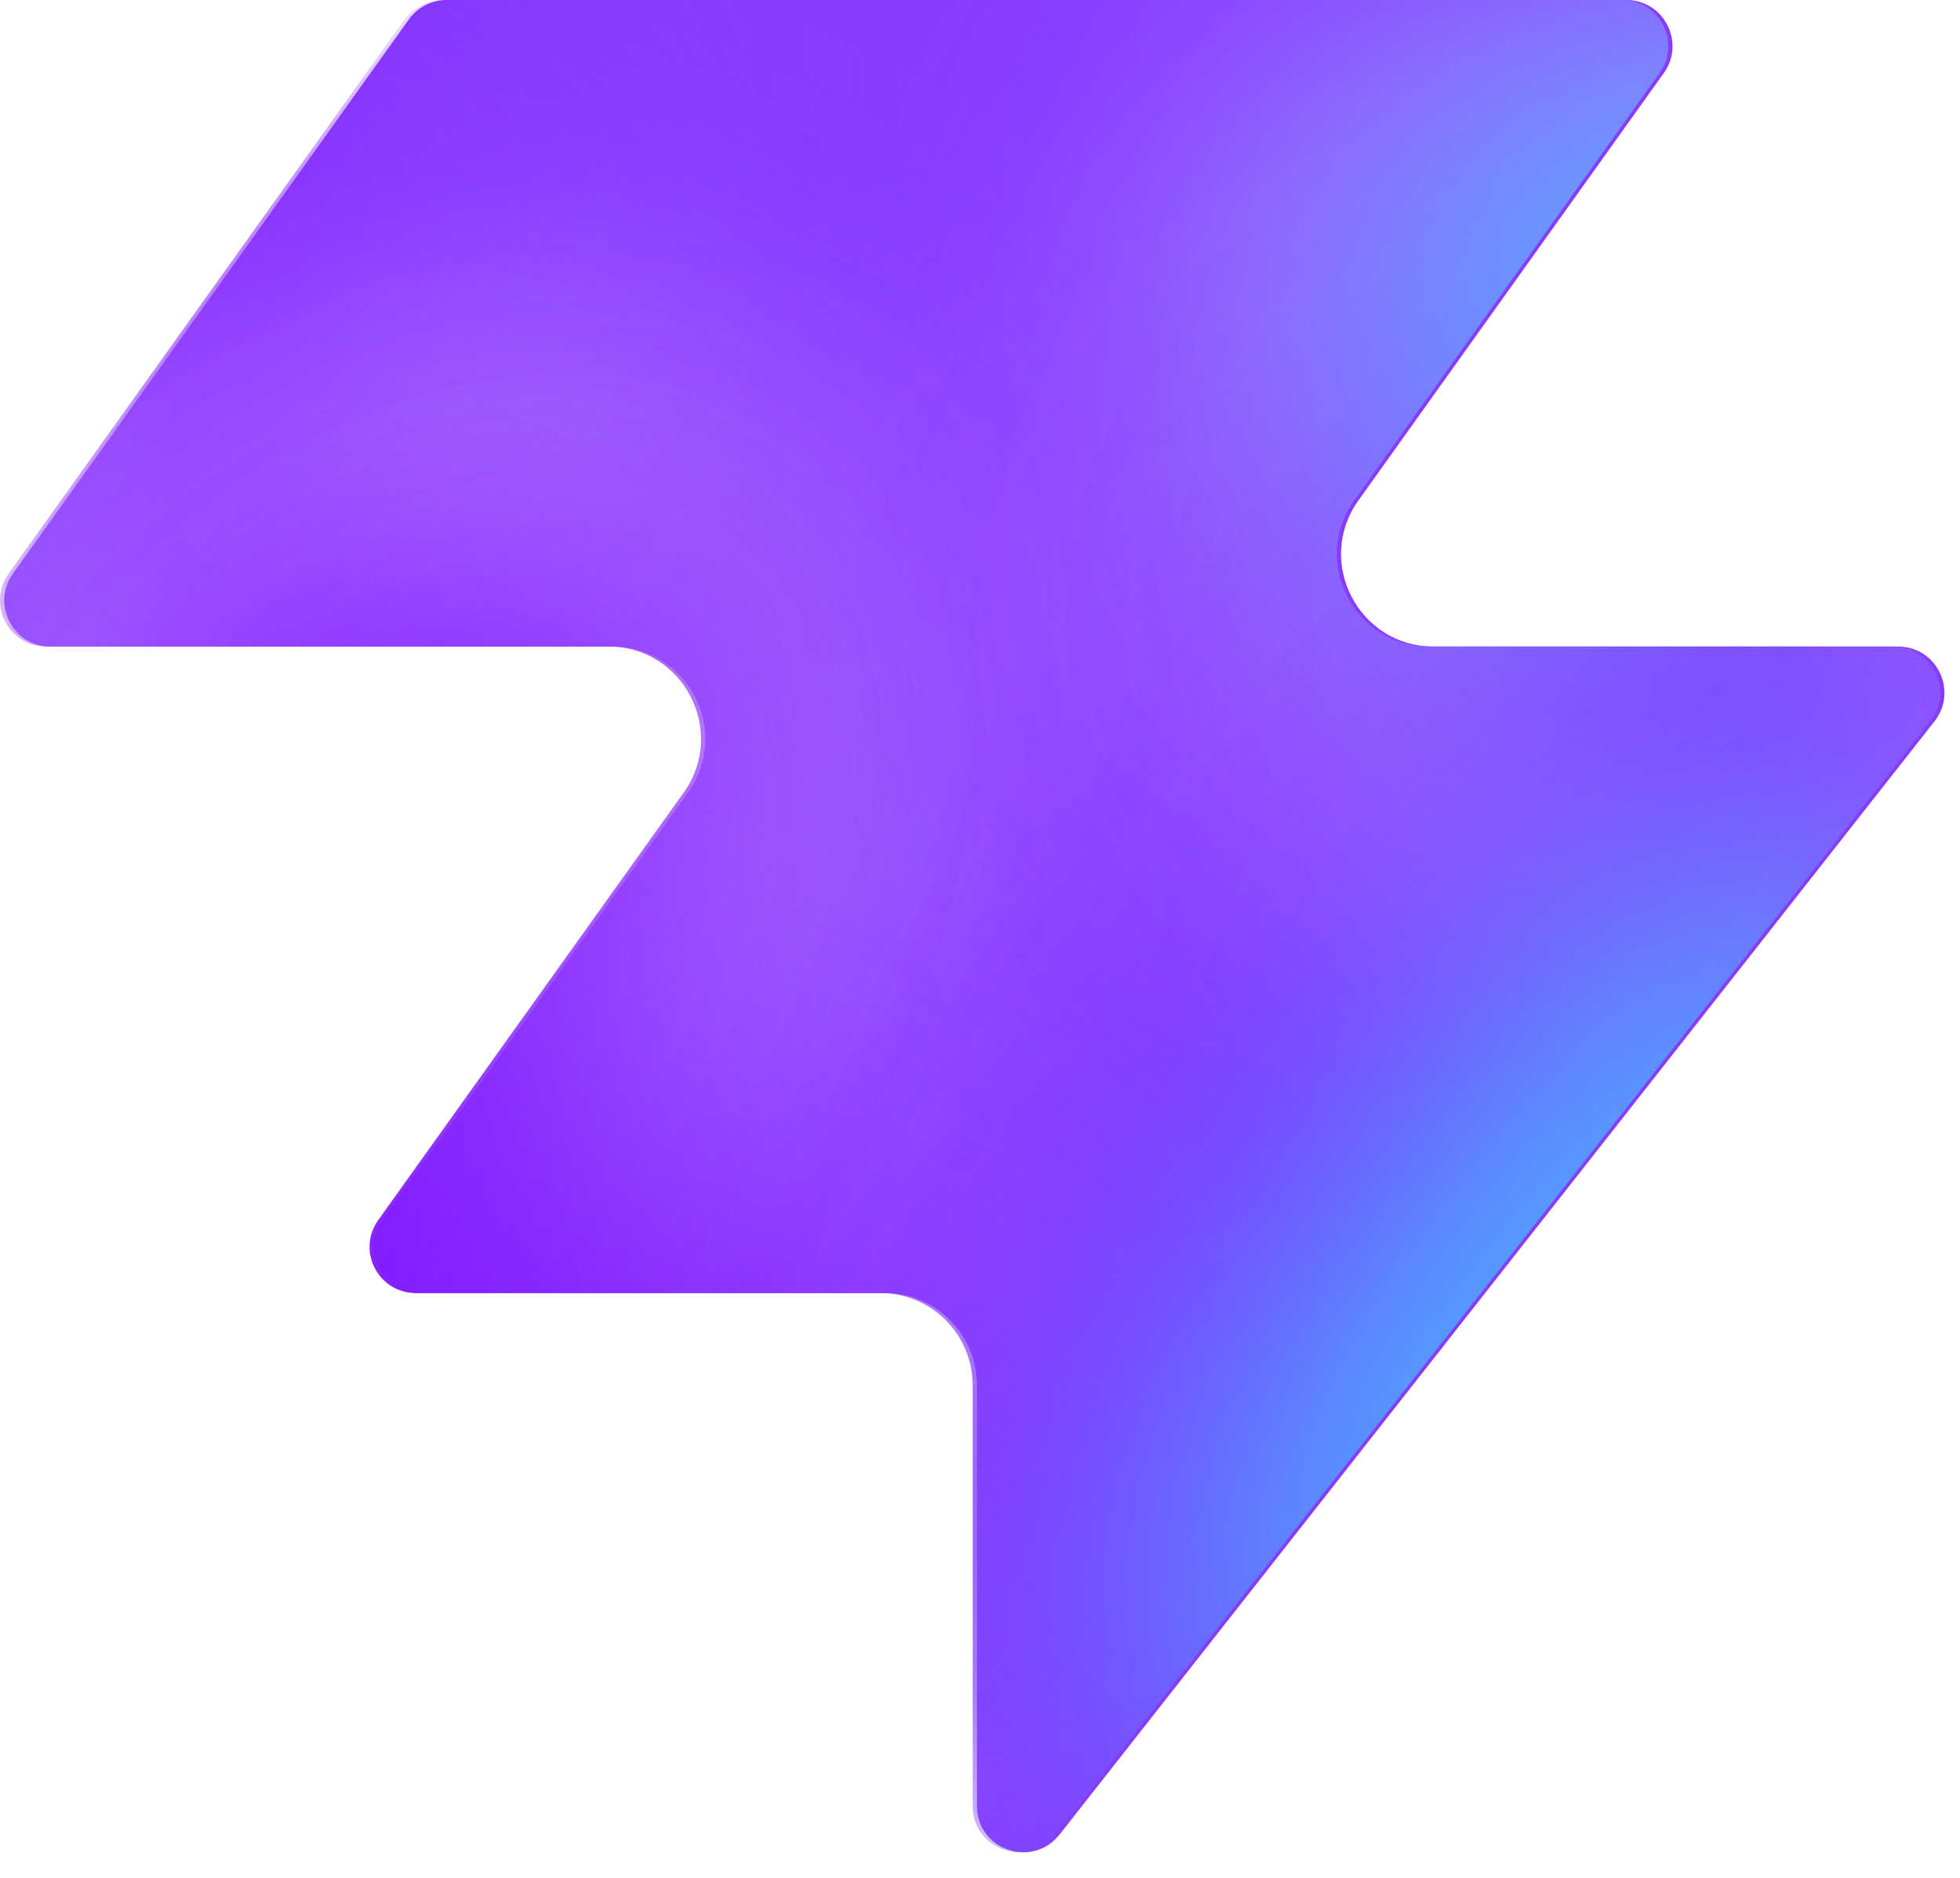
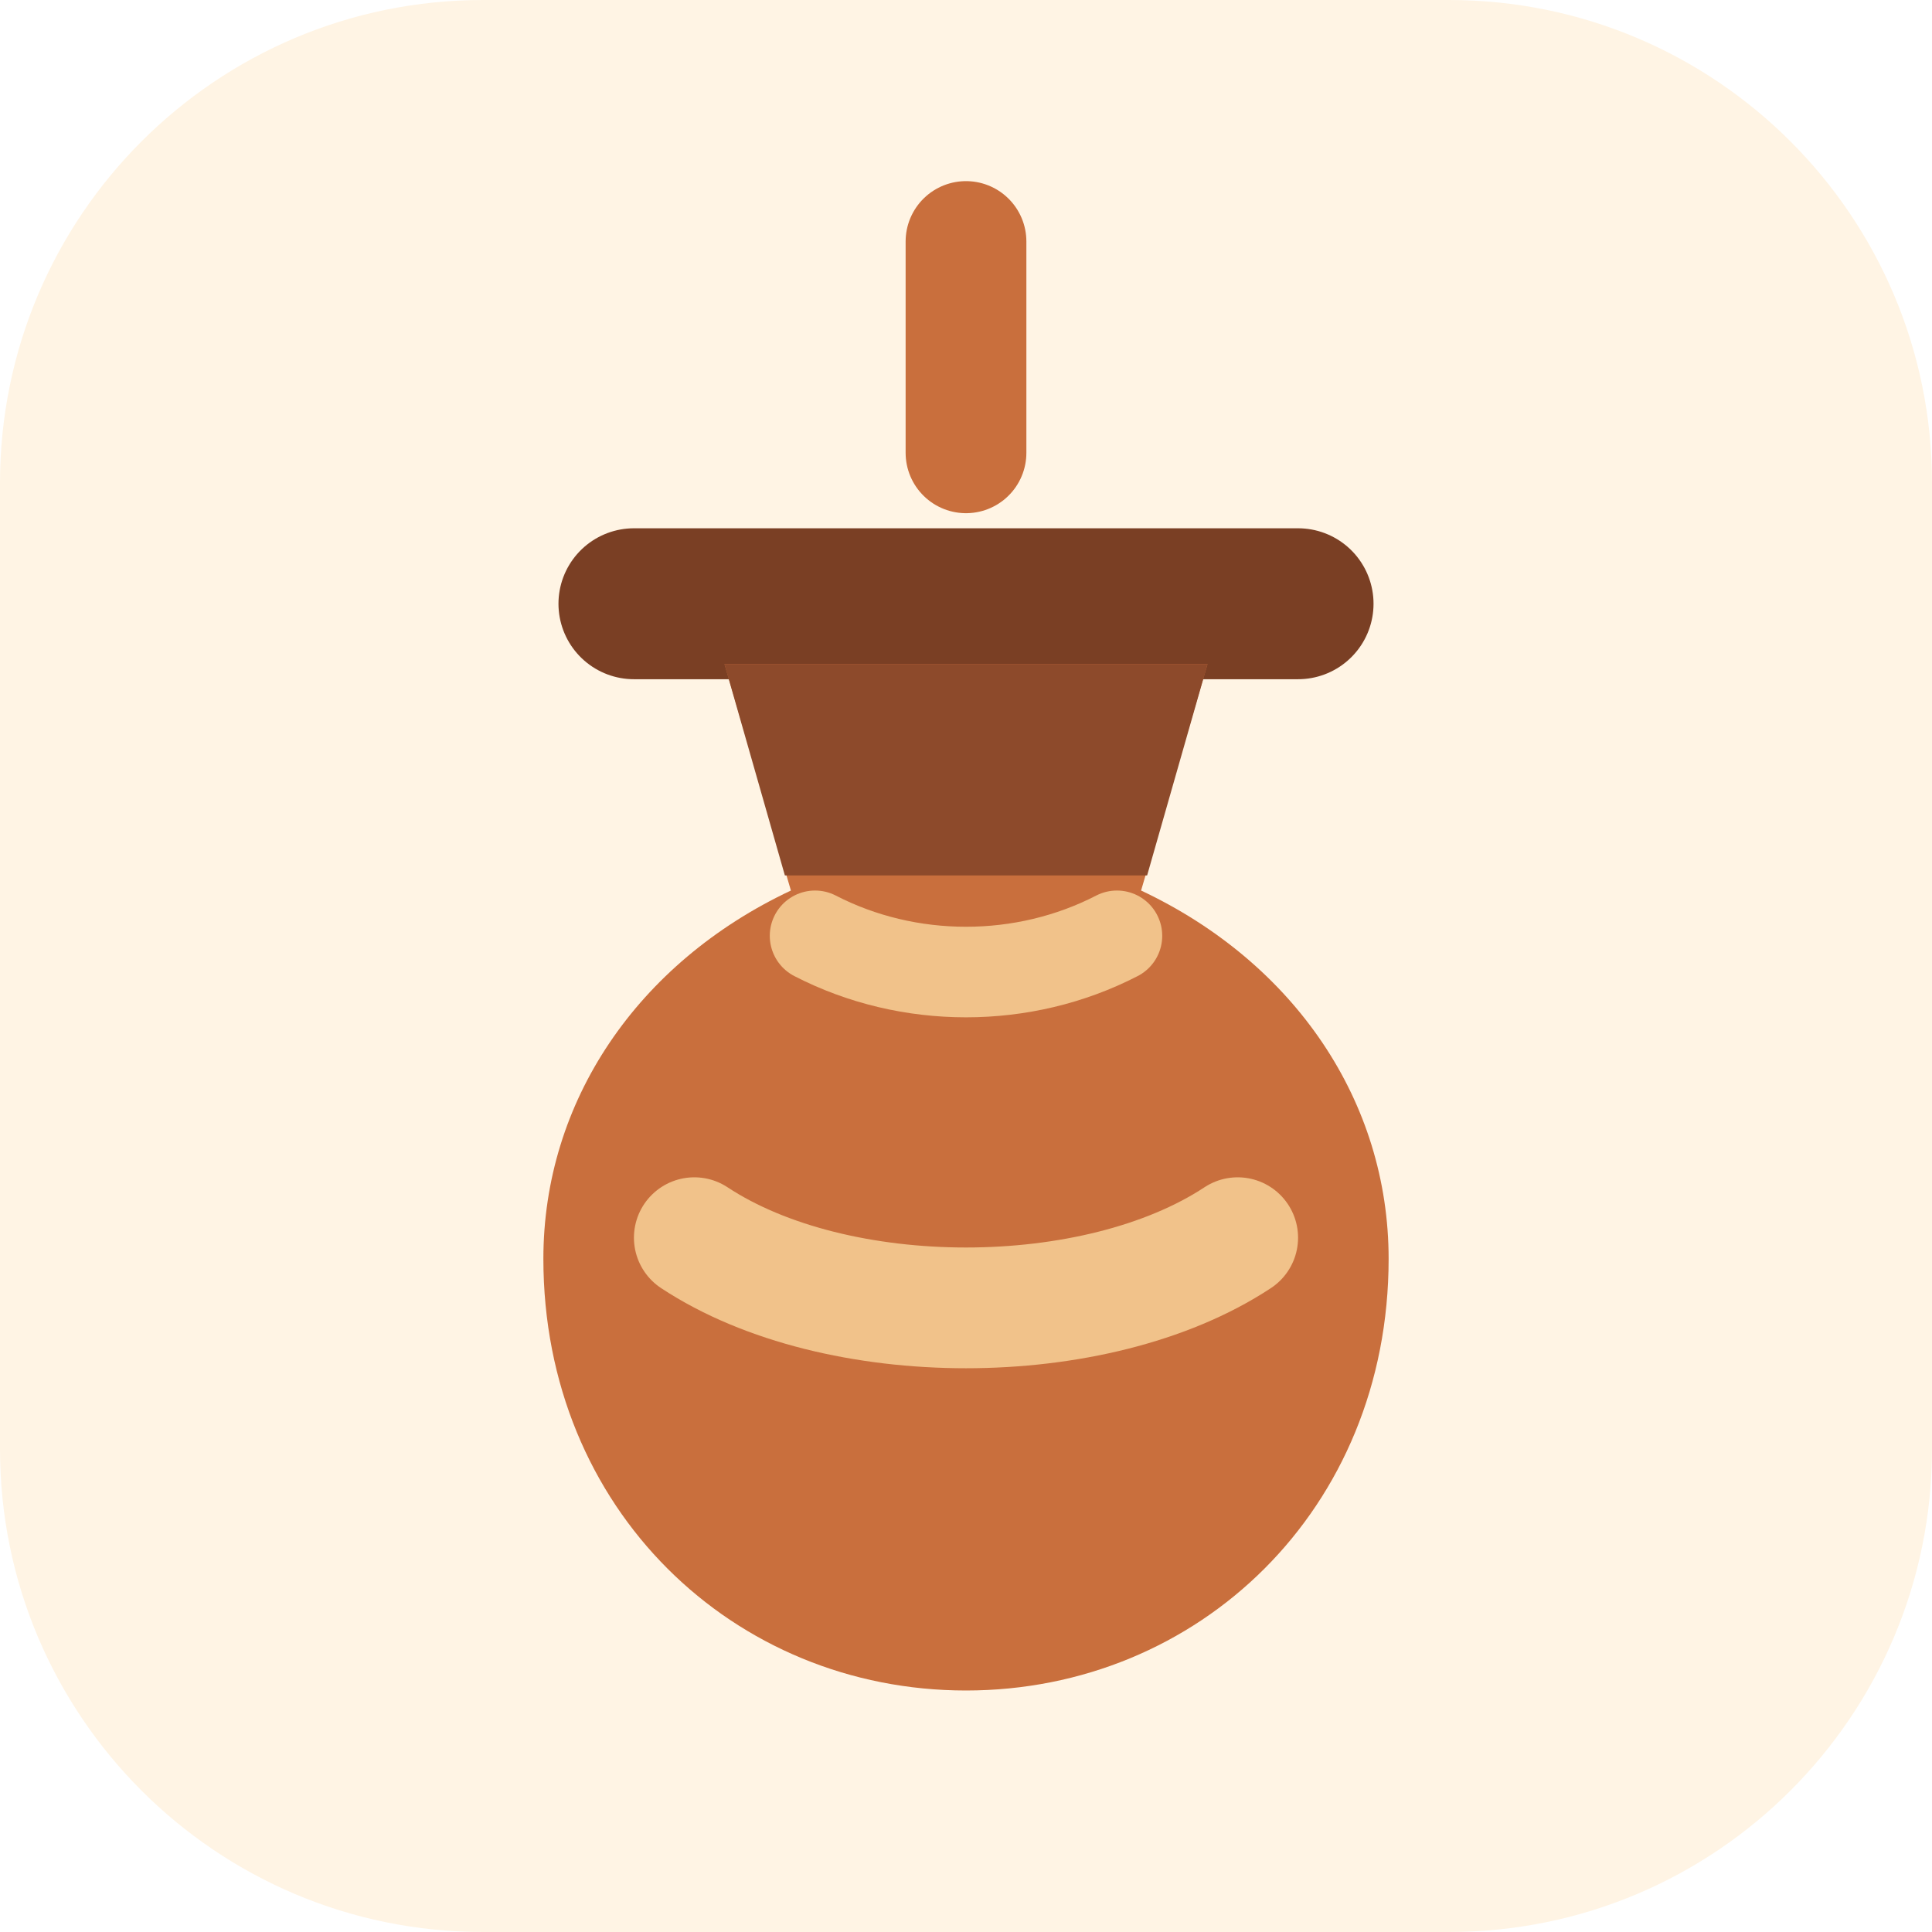
- <svg xmlns="http://www.w3.org/2000/svg" width="48" height="46" fill="none" viewBox="0 0 48 46">
-   <path fill="#863bff" d="M25.946 44.938c-.664.845-2.021.375-2.021-.698V33.937a2.26 2.26 0 0 0-2.262-2.262H10.287c-.92 0-1.456-1.04-.92-1.788l7.48-10.471c1.07-1.497 0-3.578-1.842-3.578H1.237c-.92 0-1.456-1.04-.92-1.788L10.013.474c.214-.297.556-.474.92-.474h28.894c.92 0 1.456 1.04.92 1.788l-7.48 10.471c-1.07 1.498 0 3.579 1.842 3.579h11.377c.943 0 1.473 1.088.89 1.83L25.947 44.94z" style="fill:#863bff;fill:color(display-p3 .525 .23 1);fill-opacity:1" />
-   <mask id="a" width="48" height="46" x="0" y="0" maskUnits="userSpaceOnUse" style="mask-type:alpha">
-     <path fill="#000" d="M25.842 44.938c-.664.844-2.021.375-2.021-.698V33.937a2.26 2.26 0 0 0-2.262-2.262H10.183c-.92 0-1.456-1.04-.92-1.788l7.48-10.471c1.07-1.498 0-3.579-1.842-3.579H1.133c-.92 0-1.456-1.04-.92-1.787L9.91.473c.214-.297.556-.474.92-.474h28.894c.92 0 1.456 1.04.92 1.788l-7.48 10.471c-1.07 1.498 0 3.578 1.842 3.578h11.377c.943 0 1.473 1.088.89 1.832L25.843 44.94z" style="fill:#000;fill-opacity:1" />
-   </mask>
-   <g mask="url(#a)">
-     <g filter="url(#b)">
-       <ellipse cx="5.508" cy="14.704" fill="#ede6ff" rx="5.508" ry="14.704" style="fill:#ede6ff;fill:color(display-p3 .927 .903 1);fill-opacity:1" transform="matrix(.00324 1 1 -.00324 -4.47 31.516)" />
-     </g>
-     <g filter="url(#c)">
-       <ellipse cx="10.399" cy="29.851" fill="#ede6ff" rx="10.399" ry="29.851" style="fill:#ede6ff;fill:color(display-p3 .927 .903 1);fill-opacity:1" transform="matrix(.00324 1 1 -.00324 -39.328 7.883)" />
-     </g>
-     <g filter="url(#d)">
-       <ellipse cx="5.508" cy="30.487" fill="#7e14ff" rx="5.508" ry="30.487" style="fill:#7e14ff;fill:color(display-p3 .492 .077 1);fill-opacity:1" transform="rotate(89.814 -25.913 -14.639)scale(1 -1)" />
-     </g>
-     <g filter="url(#e)">
-       <ellipse cx="5.508" cy="30.599" fill="#7e14ff" rx="5.508" ry="30.599" style="fill:#7e14ff;fill:color(display-p3 .492 .077 1);fill-opacity:1" transform="rotate(89.814 -32.644 -3.334)scale(1 -1)" />
-     </g>
-     <g filter="url(#f)">
-       <ellipse cx="5.508" cy="30.599" fill="#7e14ff" rx="5.508" ry="30.599" style="fill:#7e14ff;fill:color(display-p3 .492 .077 1);fill-opacity:1" transform="matrix(.00324 1 1 -.00324 -34.34 30.47)" />
-     </g>
-     <g filter="url(#g)">
-       <ellipse cx="14.072" cy="22.078" fill="#ede6ff" rx="14.072" ry="22.078" style="fill:#ede6ff;fill:color(display-p3 .927 .903 1);fill-opacity:1" transform="rotate(93.35 24.506 48.493)scale(-1 1)" />
-     </g>
-     <g filter="url(#h)">
-       <ellipse cx="3.47" cy="21.501" fill="#7e14ff" rx="3.47" ry="21.501" style="fill:#7e14ff;fill:color(display-p3 .492 .077 1);fill-opacity:1" transform="rotate(89.009 28.708 47.59)scale(-1 1)" />
-     </g>
-     <g filter="url(#i)">
-       <ellipse cx="3.47" cy="21.501" fill="#7e14ff" rx="3.47" ry="21.501" style="fill:#7e14ff;fill:color(display-p3 .492 .077 1);fill-opacity:1" transform="rotate(89.009 28.708 47.59)scale(-1 1)" />
-     </g>
-     <g filter="url(#j)">
-       <ellipse cx=".387" cy="8.972" fill="#7e14ff" rx="4.407" ry="29.108" style="fill:#7e14ff;fill:color(display-p3 .492 .077 1);fill-opacity:1" transform="rotate(39.51 .387 8.972)" />
-     </g>
-     <g filter="url(#k)">
-       <ellipse cx="47.523" cy="-6.092" fill="#7e14ff" rx="4.407" ry="29.108" style="fill:#7e14ff;fill:color(display-p3 .492 .077 1);fill-opacity:1" transform="rotate(37.892 47.523 -6.092)" />
-     </g>
-     <g filter="url(#l)">
-       <ellipse cx="41.412" cy="6.333" fill="#47bfff" rx="5.971" ry="9.665" style="fill:#47bfff;fill:color(display-p3 .28 .748 1);fill-opacity:1" transform="rotate(37.892 41.412 6.333)" />
-     </g>
-     <g filter="url(#m)">
-       <ellipse cx="-1.879" cy="38.332" fill="#7e14ff" rx="4.407" ry="29.108" style="fill:#7e14ff;fill:color(display-p3 .492 .077 1);fill-opacity:1" transform="rotate(37.892 -1.88 38.332)" />
-     </g>
-     <g filter="url(#n)">
-       <ellipse cx="-1.879" cy="38.332" fill="#7e14ff" rx="4.407" ry="29.108" style="fill:#7e14ff;fill:color(display-p3 .492 .077 1);fill-opacity:1" transform="rotate(37.892 -1.88 38.332)" />
-     </g>
-     <g filter="url(#o)">
-       <ellipse cx="35.651" cy="29.907" fill="#7e14ff" rx="4.407" ry="29.108" style="fill:#7e14ff;fill:color(display-p3 .492 .077 1);fill-opacity:1" transform="rotate(37.892 35.651 29.907)" />
-     </g>
-     <g filter="url(#p)">
-       <ellipse cx="38.418" cy="32.4" fill="#47bfff" rx="5.971" ry="15.297" style="fill:#47bfff;fill:color(display-p3 .28 .748 1);fill-opacity:1" transform="rotate(37.892 38.418 32.4)" />
-     </g>
-   </g>
-   <defs>
-     <filter id="b" width="60.045" height="41.654" x="-19.77" y="16.149" color-interpolation-filters="sRGB" filterUnits="userSpaceOnUse">
-       <feFlood flood-opacity="0" result="BackgroundImageFix" />
-       <feBlend in="SourceGraphic" in2="BackgroundImageFix" result="shape" />
-       <feGaussianBlur result="effect1_foregroundBlur_2002_17158" stdDeviation="7.659" />
-     </filter>
-     <filter id="c" width="90.34" height="51.437" x="-54.613" y="-7.533" color-interpolation-filters="sRGB" filterUnits="userSpaceOnUse">
-       <feFlood flood-opacity="0" result="BackgroundImageFix" />
-       <feBlend in="SourceGraphic" in2="BackgroundImageFix" result="shape" />
-       <feGaussianBlur result="effect1_foregroundBlur_2002_17158" stdDeviation="7.659" />
-     </filter>
-     <filter id="d" width="79.355" height="29.4" x="-49.64" y="2.03" color-interpolation-filters="sRGB" filterUnits="userSpaceOnUse">
-       <feFlood flood-opacity="0" result="BackgroundImageFix" />
-       <feBlend in="SourceGraphic" in2="BackgroundImageFix" result="shape" />
-       <feGaussianBlur result="effect1_foregroundBlur_2002_17158" stdDeviation="4.596" />
-     </filter>
-     <filter id="e" width="79.579" height="29.4" x="-45.045" y="20.029" color-interpolation-filters="sRGB" filterUnits="userSpaceOnUse">
-       <feFlood flood-opacity="0" result="BackgroundImageFix" />
-       <feBlend in="SourceGraphic" in2="BackgroundImageFix" result="shape" />
-       <feGaussianBlur result="effect1_foregroundBlur_2002_17158" stdDeviation="4.596" />
-     </filter>
-     <filter id="f" width="79.579" height="29.4" x="-43.513" y="21.178" color-interpolation-filters="sRGB" filterUnits="userSpaceOnUse">
-       <feFlood flood-opacity="0" result="BackgroundImageFix" />
-       <feBlend in="SourceGraphic" in2="BackgroundImageFix" result="shape" />
-       <feGaussianBlur result="effect1_foregroundBlur_2002_17158" stdDeviation="4.596" />
-     </filter>
-     <filter id="g" width="74.749" height="58.852" x="15.756" y="-17.901" color-interpolation-filters="sRGB" filterUnits="userSpaceOnUse">
-       <feFlood flood-opacity="0" result="BackgroundImageFix" />
-       <feBlend in="SourceGraphic" in2="BackgroundImageFix" result="shape" />
-       <feGaussianBlur result="effect1_foregroundBlur_2002_17158" stdDeviation="7.659" />
-     </filter>
-     <filter id="h" width="61.377" height="25.362" x="23.548" y="2.284" color-interpolation-filters="sRGB" filterUnits="userSpaceOnUse">
-       <feFlood flood-opacity="0" result="BackgroundImageFix" />
-       <feBlend in="SourceGraphic" in2="BackgroundImageFix" result="shape" />
-       <feGaussianBlur result="effect1_foregroundBlur_2002_17158" stdDeviation="4.596" />
-     </filter>
-     <filter id="i" width="61.377" height="25.362" x="23.548" y="2.284" color-interpolation-filters="sRGB" filterUnits="userSpaceOnUse">
-       <feFlood flood-opacity="0" result="BackgroundImageFix" />
-       <feBlend in="SourceGraphic" in2="BackgroundImageFix" result="shape" />
-       <feGaussianBlur result="effect1_foregroundBlur_2002_17158" stdDeviation="4.596" />
-     </filter>
-     <filter id="j" width="56.045" height="63.649" x="-27.636" y="-22.853" color-interpolation-filters="sRGB" filterUnits="userSpaceOnUse">
-       <feFlood flood-opacity="0" result="BackgroundImageFix" />
-       <feBlend in="SourceGraphic" in2="BackgroundImageFix" result="shape" />
-       <feGaussianBlur result="effect1_foregroundBlur_2002_17158" stdDeviation="4.596" />
-     </filter>
-     <filter id="k" width="54.814" height="64.646" x="20.116" y="-38.415" color-interpolation-filters="sRGB" filterUnits="userSpaceOnUse">
-       <feFlood flood-opacity="0" result="BackgroundImageFix" />
-       <feBlend in="SourceGraphic" in2="BackgroundImageFix" result="shape" />
-       <feGaussianBlur result="effect1_foregroundBlur_2002_17158" stdDeviation="4.596" />
-     </filter>
-     <filter id="l" width="33.541" height="35.313" x="24.641" y="-11.323" color-interpolation-filters="sRGB" filterUnits="userSpaceOnUse">
-       <feFlood flood-opacity="0" result="BackgroundImageFix" />
-       <feBlend in="SourceGraphic" in2="BackgroundImageFix" result="shape" />
-       <feGaussianBlur result="effect1_foregroundBlur_2002_17158" stdDeviation="4.596" />
-     </filter>
-     <filter id="m" width="54.814" height="64.646" x="-29.286" y="6.009" color-interpolation-filters="sRGB" filterUnits="userSpaceOnUse">
-       <feFlood flood-opacity="0" result="BackgroundImageFix" />
-       <feBlend in="SourceGraphic" in2="BackgroundImageFix" result="shape" />
-       <feGaussianBlur result="effect1_foregroundBlur_2002_17158" stdDeviation="4.596" />
-     </filter>
-     <filter id="n" width="54.814" height="64.646" x="-29.286" y="6.009" color-interpolation-filters="sRGB" filterUnits="userSpaceOnUse">
-       <feFlood flood-opacity="0" result="BackgroundImageFix" />
-       <feBlend in="SourceGraphic" in2="BackgroundImageFix" result="shape" />
-       <feGaussianBlur result="effect1_foregroundBlur_2002_17158" stdDeviation="4.596" />
-     </filter>
-     <filter id="o" width="54.814" height="64.646" x="8.244" y="-2.416" color-interpolation-filters="sRGB" filterUnits="userSpaceOnUse">
-       <feFlood flood-opacity="0" result="BackgroundImageFix" />
-       <feBlend in="SourceGraphic" in2="BackgroundImageFix" result="shape" />
-       <feGaussianBlur result="effect1_foregroundBlur_2002_17158" stdDeviation="4.596" />
-     </filter>
-     <filter id="p" width="39.409" height="43.623" x="18.713" y="10.588" color-interpolation-filters="sRGB" filterUnits="userSpaceOnUse">
-       <feFlood flood-opacity="0" result="BackgroundImageFix" />
-       <feBlend in="SourceGraphic" in2="BackgroundImageFix" result="shape" />
-       <feGaussianBlur result="effect1_foregroundBlur_2002_17158" stdDeviation="4.596" />
-     </filter>
-   </defs>
+ <svg xmlns="http://www.w3.org/2000/svg" viewBox="0 0 64 64" role="img" aria-label="Artisan Marketplace clay pot logo">
+   <rect width="64" height="64" rx="16" fill="#FFF4E4" />
+   <path d="M21 20h22" stroke="#7A3F24" stroke-width="5" stroke-linecap="round" />
+   <path d="M24 22h16l-2.2 7.5c5.1 2.4 8.2 7 8.2 12.2C46 50 39.7 56 32 56S18 50 18 41.7c0-5.2 3.1-9.8 8.2-12.2L24 22Z" fill="#C96F3D" />
+   <path d="M24 22h16l-2 7H26l-2-7Z" fill="#8D4A2B" />
+   <path d="M23 41c4.7 3.1 13.3 3.1 18 0" fill="none" stroke="#F1C28A" stroke-width="4" stroke-linecap="round" />
+   <path d="M27 31c3.1 1.6 6.9 1.6 10 0" fill="none" stroke="#F1C28A" stroke-width="3" stroke-linecap="round" />
+   <path d="M32 8v7" stroke="#C96F3D" stroke-width="4" stroke-linecap="round" />
</svg>
